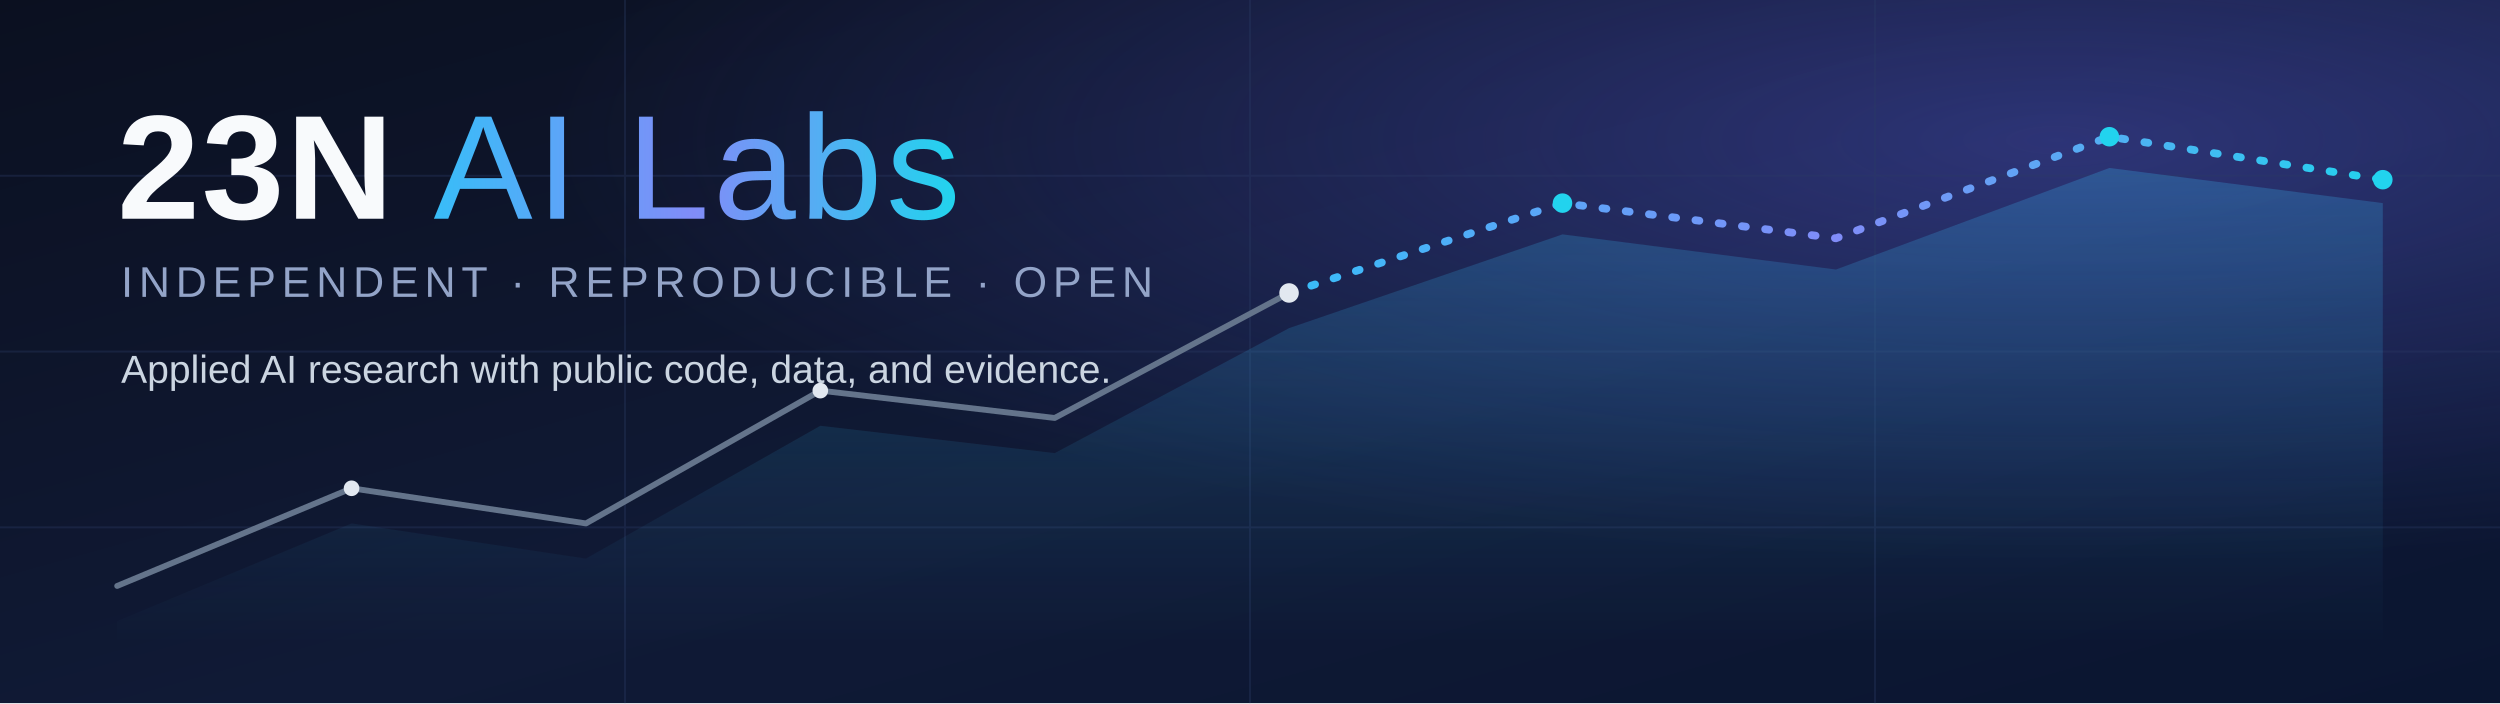
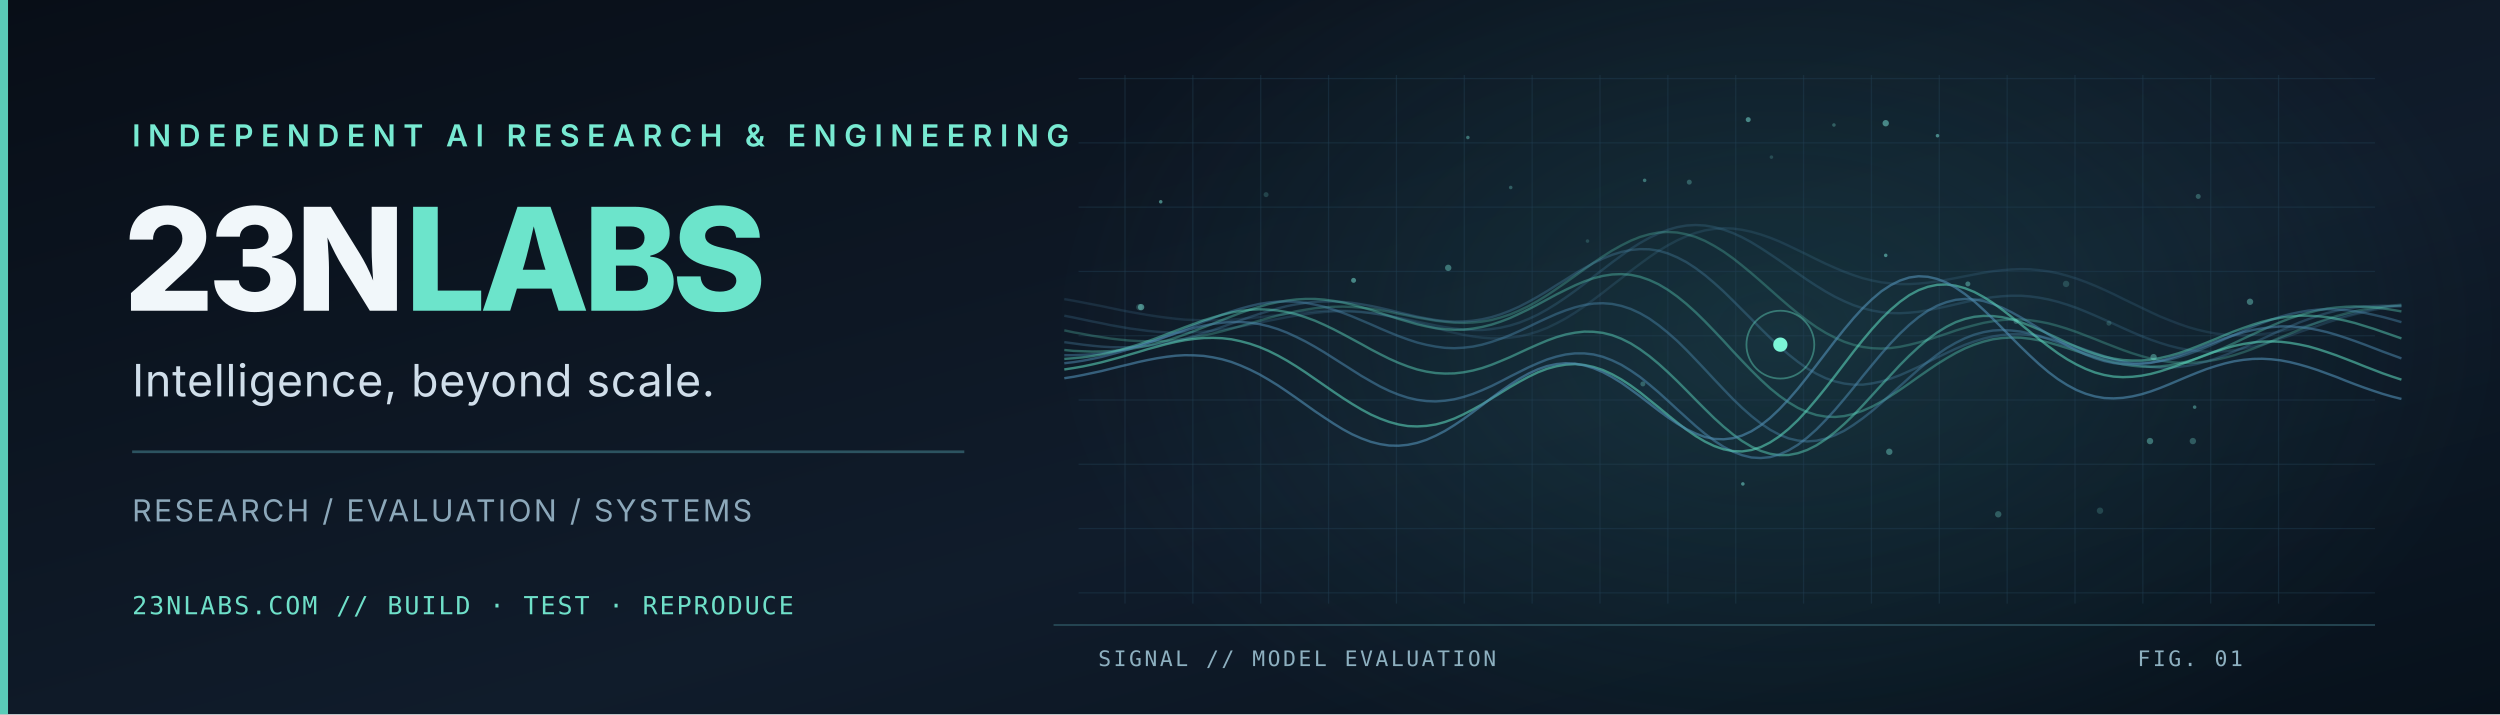
- <svg xmlns="http://www.w3.org/2000/svg" width="1280" height="360" viewBox="0 0 1280 360" role="img" aria-label="23N AI Labs — independent, reproducible AI research">
+ <svg xmlns="http://www.w3.org/2000/svg" width="1400" height="400" viewBox="0 0 1400 400" role="img" aria-labelledby="title desc">
  <defs>
    <linearGradient id="bg" x1="0" y1="0" x2="1" y2="1">
-       <stop offset="0" stop-color="#0b1020" />
-       <stop offset="0.55" stop-color="#101a36" />
-       <stop offset="1" stop-color="#0a1530" />
+       <stop stop-color="#080E17" />
+       <stop offset=".6" stop-color="#101C2B" />
+       <stop offset="1" stop-color="#07111B" />
    </linearGradient>
-     <linearGradient id="accent" x1="0" y1="0" x2="1" y2="0">
-       <stop offset="0" stop-color="#38bdf8" />
-       <stop offset="0.5" stop-color="#818cf8" />
-       <stop offset="1" stop-color="#22d3ee" />
+     <linearGradient id="signal" x1="0" y1="0" x2="1" y2="0">
+       <stop stop-color="#3E8C9F" />
+       <stop offset=".5" stop-color="#70EAD1" />
+       <stop offset="1" stop-color="#3A819B" />
    </linearGradient>
-     <linearGradient id="fill" x1="0" y1="0" x2="0" y2="1">
-       <stop offset="0" stop-color="#38bdf8" stop-opacity="0.28" />
-       <stop offset="1" stop-color="#38bdf8" stop-opacity="0" />
-     </linearGradient>
-     <radialGradient id="glow" cx="0.82" cy="0.2" r="0.6">
-       <stop offset="0" stop-color="#6366f1" stop-opacity="0.35" />
-       <stop offset="1" stop-color="#6366f1" stop-opacity="0" />
+     <radialGradient id="glow">
+       <stop stop-color="#2E817F" stop-opacity=".22" />
+       <stop offset="1" stop-color="#2E817F" stop-opacity="0" />
    </radialGradient>
+     <clipPath id="clip">
+       <rect x="0" y="0" width="1400" height="400" rx="0" />
+     </clipPath>
  </defs>
-   <rect width="1280" height="360" fill="url(#bg)" />
-   <rect width="1280" height="360" fill="url(#glow)" />
-   <g stroke="#2a3a64" stroke-width="1" opacity="0.35">
-     <line x1="0" y1="90" x2="1280" y2="90" />
-     <line x1="0" y1="180" x2="1280" y2="180" />
-     <line x1="0" y1="270" x2="1280" y2="270" />
-     <line x1="320" y1="0" x2="320" y2="360" />
-     <line x1="640" y1="0" x2="640" y2="360" />
-     <line x1="960" y1="0" x2="960" y2="360" />
+   <g clip-path="url(#clip)">
+     <rect width="1400" height="400" fill="url(#bg)" />
+     <ellipse cx="995" cy="185" rx="410" ry="270" fill="url(#glow)" />
+     <path d="M0 0V400" stroke="#63DFC8" stroke-width="9" opacity=".90" />
+     <g font-family="Inter,Segoe UI,Arial,sans-serif">
+       <text x="74" y="82" fill="#78EAD2" font-size="17" font-weight="600" letter-spacing="4.2">INDEPENDENT AI RESEARCH &amp; ENGINEERING</text>
+       <text x="69" y="174" fill="#F1F7FA" font-size="80" font-weight="800" letter-spacing="-3.5">23N<tspan fill="#6CE4CB"> LABS</tspan>
+       </text>
+       <text x="74" y="222" fill="#D0DEEA" font-size="25" font-weight="400" letter-spacing=".45">Intelligence, beyond scale.</text>
+       <path d="M74 253H540" stroke="#2C5360" stroke-width="1.5" />
+       <text x="74" y="292" fill="#8CA8BA" font-size="17" letter-spacing="1.3">RESEARCH  /  EVALUATION  /  SYSTEMS</text>
+       <text x="74" y="344" fill="#6FE0C9" font-size="14" font-family="Consolas,Menlo,monospace" letter-spacing="1.1">23NLABS.COM  //  BUILD · TEST · REPRODUCE</text>
+     </g>
+     <g opacity=".85">
+       <path d="M630 42V338" stroke="#214054" stroke-width=".65" opacity=".50" />
+       <path d="M668 42V338" stroke="#214054" stroke-width=".65" opacity=".50" />
+       <path d="M706 42V338" stroke="#214054" stroke-width=".65" opacity=".50" />
+       <path d="M744 42V338" stroke="#214054" stroke-width=".65" opacity=".50" />
+       <path d="M782 42V338" stroke="#214054" stroke-width=".65" opacity=".50" />
+       <path d="M820 42V338" stroke="#214054" stroke-width=".65" opacity=".50" />
+       <path d="M858 42V338" stroke="#214054" stroke-width=".65" opacity=".50" />
+       <path d="M896 42V338" stroke="#214054" stroke-width=".65" opacity=".50" />
+       <path d="M934 42V338" stroke="#214054" stroke-width=".65" opacity=".50" />
+       <path d="M972 42V338" stroke="#214054" stroke-width=".65" opacity=".50" />
+       <path d="M1010 42V338" stroke="#214054" stroke-width=".65" opacity=".50" />
+       <path d="M1048 42V338" stroke="#214054" stroke-width=".65" opacity=".50" />
+       <path d="M1086 42V338" stroke="#214054" stroke-width=".65" opacity=".50" />
+       <path d="M1124 42V338" stroke="#214054" stroke-width=".65" opacity=".50" />
+       <path d="M1162 42V338" stroke="#214054" stroke-width=".65" opacity=".50" />
+       <path d="M1200 42V338" stroke="#214054" stroke-width=".65" opacity=".50" />
+       <path d="M1238 42V338" stroke="#214054" stroke-width=".65" opacity=".50" />
+       <path d="M1276 42V338" stroke="#214054" stroke-width=".65" opacity=".50" />
+       <path d="M604 44H1330" stroke="#214054" stroke-width=".65" opacity=".50" />
+       <path d="M604 80H1330" stroke="#214054" stroke-width=".65" opacity=".50" />
+       <path d="M604 116H1330" stroke="#214054" stroke-width=".65" opacity=".50" />
+       <path d="M604 152H1330" stroke="#214054" stroke-width=".65" opacity=".50" />
+       <path d="M604 188H1330" stroke="#214054" stroke-width=".65" opacity=".50" />
+       <path d="M604 224H1330" stroke="#214054" stroke-width=".65" opacity=".50" />
+       <path d="M604 260H1330" stroke="#214054" stroke-width=".65" opacity=".50" />
+       <path d="M604 296H1330" stroke="#214054" stroke-width=".65" opacity=".50" />
+       <path d="M604 332H1330" stroke="#214054" stroke-width=".65" opacity=".50" />
+       <path d="M596.0,167.5 L601.2,168.4 L606.4,169.4 L611.6,170.4 L616.8,171.4 L622.0,172.5 L627.2,173.6 L632.4,174.6 L637.6,175.5 L642.8,176.4 L648.0,177.2 L653.2,177.9 L658.4,178.5 L663.6,179.0 L668.8,179.2 L674.0,179.4 L679.2,179.4 L684.4,179.3 L689.6,179.0 L694.8,178.6 L700.0,178.2 L705.2,177.6 L710.4,177.0 L715.6,176.4 L720.8,175.8 L726.0,175.2 L731.2,174.7 L736.4,174.3 L741.6,174.0 L746.8,173.9 L752.0,174.0 L757.2,174.2 L762.4,174.6 L767.6,175.3 L772.8,176.1 L778.0,177.1 L783.2,178.2 L788.4,179.5 L793.6,180.9 L798.8,182.3 L804.0,183.7 L809.2,185.1 L814.4,186.4 L819.6,187.5 L824.8,188.4 L830.0,189.1 L835.2,189.5 L840.4,189.5 L845.6,189.1 L850.8,188.4 L856.0,187.2 L861.2,185.6 L866.4,183.6 L871.6,181.1 L876.8,178.3 L882.0,175.1 L887.2,171.6 L892.4,167.8 L897.6,163.9 L902.8,159.8 L908.0,155.8 L913.2,151.7 L918.4,147.8 L923.6,144.0 L928.8,140.5 L934.0,137.4 L939.2,134.6 L944.4,132.3 L949.6,130.4 L954.8,129.0 L960.0,128.2 L965.2,127.8 L970.4,128.0 L975.6,128.7 L980.8,129.8 L986.0,131.3 L991.2,133.1 L996.4,135.2 L1001.6,137.6 L1006.8,140.1 L1012.0,142.6 L1017.2,145.2 L1022.4,147.7 L1027.6,150.0 L1032.8,152.2 L1038.0,154.1 L1043.2,155.8 L1048.4,157.1 L1053.6,158.1 L1058.8,158.7 L1064.0,159.1 L1069.2,159.1 L1074.4,158.8 L1079.6,158.3 L1084.8,157.6 L1090.0,156.7 L1095.2,155.7 L1100.4,154.7 L1105.6,153.7 L1110.8,152.7 L1116.0,151.9 L1121.2,151.3 L1126.4,150.9 L1131.6,150.7 L1136.8,150.8 L1142.0,151.3 L1147.2,152.0 L1152.4,153.0 L1157.6,154.4 L1162.8,156.0 L1168.0,157.9 L1173.2,160.0 L1178.4,162.3 L1183.6,164.7 L1188.8,167.3 L1194.0,169.8 L1199.2,172.3 L1204.4,174.8 L1209.6,177.2 L1214.8,179.3 L1220.0,181.3 L1225.2,183.1 L1230.4,184.6 L1235.6,185.8 L1240.8,186.8 L1246.0,187.4 L1251.2,187.8 L1256.4,187.8 L1261.6,187.6 L1266.8,187.1 L1272.0,186.5 L1277.2,185.6 L1282.4,184.5 L1287.6,183.3 L1292.8,182.1 L1298.0,180.7 L1303.2,179.3 L1308.4,178.0 L1313.6,176.6 L1318.8,175.4 L1324.0,174.1 L1329.2,173.0 L1334.4,172.0 L1339.6,171.2 L1344.8,170.4" stroke="#579BC3" stroke-opacity="0.190" stroke-width="1.35" fill="none" />
+       <path d="M596.0,176.8 L601.2,177.8 L606.4,178.9 L611.6,180.0 L616.8,181.0 L622.0,182.1 L627.2,183.0 L632.4,183.9 L637.6,184.6 L642.8,185.3 L648.0,185.8 L653.2,186.1 L658.4,186.3 L663.6,186.2 L668.8,186.1 L674.0,185.7 L679.2,185.2 L684.4,184.5 L689.6,183.7 L694.8,182.8 L700.0,181.8 L705.2,180.7 L710.4,179.6 L715.6,178.6 L720.8,177.6 L726.0,176.7 L731.2,175.9 L736.4,175.2 L741.6,174.7 L746.8,174.4 L752.0,174.3 L757.2,174.5 L762.4,174.8 L767.6,175.3 L772.8,176.0 L778.0,176.9 L783.2,177.9 L788.4,179.0 L793.6,180.1 L798.8,181.2 L804.0,182.3 L809.2,183.2 L814.4,184.0 L819.6,184.5 L824.8,184.8 L830.0,184.8 L835.2,184.3 L840.4,183.5 L845.6,182.3 L850.8,180.7 L856.0,178.6 L861.2,176.2 L866.4,173.3 L871.6,170.1 L876.8,166.6 L882.0,162.9 L887.2,159.0 L892.4,154.9 L897.6,150.9 L902.8,146.9 L908.0,143.1 L913.2,139.4 L918.4,136.1 L923.6,133.2 L928.8,130.7 L934.0,128.7 L939.2,127.2 L944.4,126.3 L949.6,126.0 L954.8,126.3 L960.0,127.2 L965.2,128.6 L970.4,130.5 L975.6,132.9 L980.8,135.7 L986.0,138.9 L991.2,142.3 L996.4,145.8 L1001.6,149.5 L1006.8,153.1 L1012.0,156.7 L1017.2,160.1 L1022.4,163.3 L1027.6,166.2 L1032.8,168.7 L1038.0,170.9 L1043.2,172.6 L1048.4,173.9 L1053.6,174.8 L1058.8,175.3 L1064.0,175.4 L1069.2,175.1 L1074.4,174.6 L1079.6,173.7 L1084.8,172.7 L1090.0,171.6 L1095.2,170.4 L1100.4,169.2 L1105.6,168.1 L1110.8,167.2 L1116.0,166.4 L1121.2,165.9 L1126.4,165.6 L1131.6,165.6 L1136.8,166.0 L1142.0,166.7 L1147.2,167.7 L1152.4,169.0 L1157.6,170.6 L1162.8,172.4 L1168.0,174.5 L1173.2,176.7 L1178.4,179.0 L1183.6,181.3 L1188.8,183.7 L1194.0,186.0 L1199.2,188.2 L1204.4,190.2 L1209.6,192.0 L1214.8,193.6 L1220.0,194.9 L1225.2,195.9 L1230.4,196.6 L1235.6,196.9 L1240.8,197.0 L1246.0,196.7 L1251.2,196.1 L1256.4,195.2 L1261.6,194.1 L1266.8,192.8 L1272.0,191.3 L1277.2,189.6 L1282.4,187.9 L1287.6,186.0 L1292.8,184.2 L1298.0,182.4 L1303.2,180.6 L1308.4,179.0 L1313.6,177.4 L1318.8,176.0 L1324.0,174.7 L1329.2,173.5 L1334.4,172.6 L1339.6,171.8 L1344.8,171.2" stroke="#579BC3" stroke-opacity="0.239" stroke-width="1.35" fill="none" />
+       <path d="M596.0,185.0 L601.2,186.1 L606.4,187.0 L611.6,188.0 L616.8,188.8 L622.0,189.6 L627.2,190.2 L632.4,190.7 L637.6,191.0 L642.8,191.1 L648.0,191.1 L653.2,190.9 L658.4,190.4 L663.6,189.8 L668.8,188.9 L674.0,187.9 L679.2,186.8 L684.4,185.5 L689.6,184.1 L694.8,182.6 L700.0,181.1 L705.2,179.6 L710.4,178.1 L715.6,176.7 L720.8,175.5 L726.0,174.3 L731.2,173.4 L736.4,172.6 L741.6,172.1 L746.8,171.8 L752.0,171.7 L757.2,171.9 L762.4,172.3 L767.6,172.9 L772.8,173.7 L778.0,174.6 L783.2,175.7 L788.4,176.7 L793.6,177.8 L798.8,178.7 L804.0,179.6 L809.2,180.2 L814.4,180.7 L819.6,180.8 L824.8,180.6 L830.0,180.1 L835.2,179.2 L840.4,177.8 L845.6,176.1 L850.8,173.9 L856.0,171.4 L861.2,168.5 L866.4,165.3 L871.6,161.8 L876.8,158.2 L882.0,154.5 L887.2,150.8 L892.4,147.1 L897.6,143.6 L902.8,140.3 L908.0,137.4 L913.2,134.8 L918.4,132.7 L923.6,131.2 L928.8,130.2 L934.0,129.9 L939.2,130.2 L944.4,131.2 L949.6,132.7 L954.8,134.9 L960.0,137.7 L965.2,140.9 L970.4,144.6 L975.6,148.7 L980.8,153.0 L986.0,157.5 L991.2,162.1 L996.4,166.7 L1001.6,171.2 L1006.8,175.5 L1012.0,179.5 L1017.2,183.2 L1022.4,186.4 L1027.6,189.1 L1032.8,191.4 L1038.0,193.1 L1043.2,194.3 L1048.4,195.0 L1053.6,195.2 L1058.8,194.9 L1064.0,194.2 L1069.2,193.1 L1074.4,191.8 L1079.6,190.3 L1084.8,188.6 L1090.0,186.9 L1095.2,185.1 L1100.4,183.5 L1105.6,182.1 L1110.8,180.8 L1116.0,179.9 L1121.2,179.2 L1126.4,178.9 L1131.6,178.9 L1136.8,179.3 L1142.0,180.1 L1147.2,181.1 L1152.4,182.5 L1157.6,184.1 L1162.8,185.9 L1168.0,187.9 L1173.2,189.9 L1178.4,192.0 L1183.6,194.0 L1188.8,196.0 L1194.0,197.8 L1199.2,199.4 L1204.4,200.8 L1209.6,201.9 L1214.8,202.7 L1220.0,203.1 L1225.2,203.2 L1230.4,203.0 L1235.6,202.4 L1240.8,201.5 L1246.0,200.3 L1251.2,198.9 L1256.4,197.2 L1261.6,195.3 L1266.8,193.3 L1272.0,191.1 L1277.2,188.9 L1282.4,186.8 L1287.6,184.6 L1292.8,182.5 L1298.0,180.5 L1303.2,178.7 L1308.4,177.0 L1313.6,175.6 L1318.8,174.3 L1324.0,173.2 L1329.2,172.4 L1334.4,171.7 L1339.6,171.3 L1344.8,171.0" stroke="#68F2D2" stroke-opacity="0.288" stroke-width="1.35" fill="none" />
+       <path d="M596.0,191.6 L601.2,192.3 L606.4,193.0 L611.6,193.6 L616.8,194.1 L622.0,194.4 L627.2,194.5 L632.4,194.4 L637.6,194.2 L642.8,193.7 L648.0,193.0 L653.2,192.1 L658.4,191.0 L663.6,189.7 L668.8,188.2 L674.0,186.6 L679.2,184.9 L684.4,183.1 L689.6,181.2 L694.8,179.4 L700.0,177.5 L705.2,175.8 L710.4,174.2 L715.6,172.7 L720.8,171.4 L726.0,170.4 L731.2,169.6 L736.4,169.0 L741.6,168.8 L746.8,168.8 L752.0,169.1 L757.2,169.6 L762.4,170.4 L767.6,171.3 L772.8,172.4 L778.0,173.6 L783.2,174.9 L788.4,176.1 L793.6,177.3 L798.8,178.3 L804.0,179.2 L809.2,179.8 L814.4,180.1 L819.6,180.0 L824.8,179.6 L830.0,178.8 L835.2,177.6 L840.4,176.0 L845.6,174.0 L850.8,171.7 L856.0,169.0 L861.2,166.1 L866.4,163.0 L871.6,159.7 L876.8,156.5 L882.0,153.2 L887.2,150.2 L892.4,147.3 L897.6,144.8 L902.8,142.7 L908.0,141.1 L913.2,140.0 L918.4,139.5 L923.6,139.6 L928.8,140.4 L934.0,141.9 L939.2,144.1 L944.4,146.8 L949.6,150.2 L954.8,154.1 L960.0,158.5 L965.2,163.2 L970.4,168.3 L975.6,173.5 L980.8,178.7 L986.0,184.0 L991.2,189.1 L996.4,194.0 L1001.6,198.5 L1006.8,202.6 L1012.0,206.3 L1017.2,209.3 L1022.4,211.8 L1027.6,213.6 L1032.8,214.8 L1038.0,215.4 L1043.2,215.4 L1048.4,214.7 L1053.6,213.6 L1058.8,212.0 L1064.0,210.1 L1069.2,207.8 L1074.4,205.4 L1079.6,202.8 L1084.8,200.2 L1090.0,197.7 L1095.2,195.3 L1100.4,193.1 L1105.6,191.2 L1110.8,189.6 L1116.0,188.4 L1121.2,187.6 L1126.4,187.2 L1131.6,187.2 L1136.8,187.6 L1142.0,188.4 L1147.2,189.5 L1152.4,190.8 L1157.6,192.4 L1162.8,194.1 L1168.0,195.9 L1173.2,197.7 L1178.4,199.4 L1183.6,201.1 L1188.8,202.6 L1194.0,203.8 L1199.2,204.8 L1204.4,205.5 L1209.6,205.9 L1214.8,205.9 L1220.0,205.5 L1225.2,204.8 L1230.4,203.8 L1235.6,202.4 L1240.8,200.8 L1246.0,198.9 L1251.2,196.8 L1256.4,194.6 L1261.6,192.2 L1266.8,189.8 L1272.0,187.4 L1277.2,185.0 L1282.4,182.8 L1287.6,180.6 L1292.8,178.7 L1298.0,176.9 L1303.2,175.3 L1308.4,174.0 L1313.6,173.0 L1318.8,172.2 L1324.0,171.6 L1329.2,171.3 L1334.4,171.2 L1339.6,171.3 L1344.8,171.6" stroke="#579BC3" stroke-opacity="0.337" stroke-width="1.35" fill="none" />
+       <path d="M596.0,196.0 L601.2,196.5 L606.4,196.7 L611.6,196.9 L616.8,196.8 L622.0,196.6 L627.2,196.1 L632.4,195.5 L637.6,194.6 L642.8,193.5 L648.0,192.2 L653.2,190.8 L658.4,189.1 L663.6,187.3 L668.8,185.3 L674.0,183.3 L679.2,181.3 L684.4,179.2 L689.6,177.2 L694.8,175.2 L700.0,173.4 L705.2,171.8 L710.4,170.3 L715.6,169.2 L720.8,168.3 L726.0,167.7 L731.2,167.4 L736.4,167.4 L741.6,167.8 L746.8,168.5 L752.0,169.4 L757.2,170.6 L762.4,172.0 L767.6,173.5 L772.8,175.2 L778.0,176.9 L783.2,178.6 L788.4,180.1 L793.6,181.6 L798.8,182.8 L804.0,183.8 L809.2,184.4 L814.4,184.7 L819.6,184.6 L824.8,184.0 L830.0,183.1 L835.2,181.8 L840.4,180.1 L845.6,178.1 L850.8,175.7 L856.0,173.2 L861.2,170.5 L866.4,167.7 L871.6,164.9 L876.8,162.3 L882.0,159.8 L887.2,157.6 L892.4,155.8 L897.6,154.5 L902.8,153.7 L908.0,153.5 L913.2,153.9 L918.4,155.0 L923.6,156.8 L928.8,159.2 L934.0,162.3 L939.2,166.0 L944.4,170.2 L949.6,174.9 L954.8,180.0 L960.0,185.4 L965.2,190.9 L970.4,196.6 L975.6,202.1 L980.8,207.5 L986.0,212.6 L991.2,217.4 L996.4,221.6 L1001.6,225.3 L1006.8,228.4 L1012.0,230.7 L1017.2,232.4 L1022.4,233.3 L1027.6,233.5 L1032.8,233.0 L1038.0,231.8 L1043.2,230.0 L1048.4,227.7 L1053.6,224.9 L1058.8,221.7 L1064.0,218.3 L1069.2,214.7 L1074.4,211.0 L1079.6,207.4 L1084.8,203.9 L1090.0,200.7 L1095.2,197.7 L1100.4,195.1 L1105.6,193.0 L1110.8,191.3 L1116.0,190.0 L1121.2,189.3 L1126.4,189.0 L1131.6,189.1 L1136.8,189.7 L1142.0,190.6 L1147.2,191.8 L1152.4,193.3 L1157.6,194.9 L1162.8,196.6 L1168.0,198.4 L1173.2,200.0 L1178.4,201.6 L1183.6,202.9 L1188.8,204.0 L1194.0,204.8 L1199.2,205.3 L1204.4,205.4 L1209.6,205.2 L1214.8,204.6 L1220.0,203.6 L1225.2,202.3 L1230.4,200.7 L1235.6,198.8 L1240.8,196.7 L1246.0,194.5 L1251.2,192.1 L1256.4,189.6 L1261.6,187.2 L1266.8,184.8 L1272.0,182.5 L1277.2,180.3 L1282.4,178.3 L1287.6,176.6 L1292.8,175.1 L1298.0,173.8 L1303.2,172.8 L1308.4,172.2 L1313.6,171.8 L1318.8,171.6 L1324.0,171.8 L1329.2,172.1 L1334.4,172.7 L1339.6,173.5 L1344.8,174.4" stroke="#68F2D2" stroke-opacity="0.386" stroke-width="1.35" fill="none" />
+       <path d="M596.0,198.9 L601.2,198.9 L606.4,198.7 L611.6,198.4 L616.8,197.9 L622.0,197.1 L627.2,196.2 L632.4,195.0 L637.6,193.7 L642.8,192.1 L648.0,190.4 L653.2,188.5 L658.4,186.5 L663.6,184.4 L668.8,182.3 L674.0,180.2 L679.2,178.2 L684.4,176.2 L689.6,174.4 L694.8,172.8 L700.0,171.4 L705.2,170.2 L710.4,169.4 L715.6,168.9 L720.8,168.8 L726.0,169.0 L731.2,169.6 L736.4,170.6 L741.6,171.8 L746.8,173.4 L752.0,175.2 L757.2,177.2 L762.4,179.4 L767.6,181.6 L772.8,183.9 L778.0,186.1 L783.2,188.2 L788.4,190.1 L793.6,191.8 L798.8,193.1 L804.0,194.1 L809.2,194.8 L814.4,195.0 L819.6,194.7 L824.8,194.1 L830.0,193.0 L835.2,191.5 L840.4,189.7 L845.6,187.7 L850.8,185.4 L856.0,183.0 L861.2,180.5 L866.4,178.1 L871.6,175.8 L876.8,173.8 L882.0,172.1 L887.2,170.8 L892.4,170.0 L897.6,169.8 L902.8,170.2 L908.0,171.3 L913.2,173.0 L918.4,175.4 L923.6,178.4 L928.8,182.1 L934.0,186.3 L939.2,190.9 L944.4,196.0 L949.6,201.4 L954.8,206.9 L960.0,212.5 L965.2,218.0 L970.4,223.4 L975.6,228.4 L980.8,233.0 L986.0,237.1 L991.2,240.6 L996.4,243.4 L1001.6,245.5 L1006.8,246.7 L1012.0,247.2 L1017.2,246.8 L1022.4,245.6 L1027.6,243.7 L1032.8,241.2 L1038.0,237.9 L1043.2,234.2 L1048.4,230.1 L1053.6,225.6 L1058.8,220.9 L1064.0,216.2 L1069.2,211.5 L1074.4,206.9 L1079.6,202.6 L1084.8,198.6 L1090.0,195.0 L1095.2,192.0 L1100.4,189.4 L1105.6,187.4 L1110.8,186.0 L1116.0,185.1 L1121.2,184.8 L1126.4,185.1 L1131.6,185.7 L1136.8,186.8 L1142.0,188.2 L1147.2,189.9 L1152.4,191.7 L1157.6,193.6 L1162.8,195.5 L1168.0,197.4 L1173.2,199.1 L1178.4,200.5 L1183.6,201.7 L1188.8,202.6 L1194.0,203.1 L1199.2,203.2 L1204.4,203.0 L1209.6,202.3 L1214.8,201.4 L1220.0,200.0 L1225.2,198.4 L1230.4,196.5 L1235.6,194.4 L1240.8,192.2 L1246.0,189.8 L1251.2,187.5 L1256.4,185.2 L1261.6,182.9 L1266.8,180.9 L1272.0,179.0 L1277.2,177.3 L1282.4,175.9 L1287.6,174.8 L1292.8,173.9 L1298.0,173.4 L1303.2,173.2 L1308.4,173.3 L1313.6,173.7 L1318.8,174.3 L1324.0,175.2 L1329.2,176.3 L1334.4,177.5 L1339.6,178.9 L1344.8,180.4" stroke="#579BC3" stroke-opacity="0.435" stroke-width="1.35" fill="none" />
+       <path d="M596.0,201.0 L601.2,200.6 L606.4,200.1 L611.6,199.4 L616.8,198.5 L622.0,197.4 L627.2,196.0 L632.4,194.5 L637.6,192.9 L642.8,191.1 L648.0,189.2 L653.2,187.2 L658.4,185.2 L663.6,183.2 L668.8,181.3 L674.0,179.4 L679.2,177.8 L684.4,176.3 L689.6,175.0 L694.8,174.1 L700.0,173.5 L705.2,173.2 L710.4,173.4 L715.6,173.9 L720.8,174.8 L726.0,176.0 L731.2,177.7 L736.4,179.6 L741.6,181.9 L746.8,184.4 L752.0,187.1 L757.2,189.9 L762.4,192.7 L767.6,195.6 L772.8,198.3 L778.0,200.9 L783.2,203.2 L788.4,205.2 L793.6,206.9 L798.8,208.1 L804.0,208.9 L809.2,209.2 L814.4,209.1 L819.6,208.5 L824.8,207.5 L830.0,206.1 L835.2,204.3 L840.4,202.2 L845.6,200.0 L850.8,197.6 L856.0,195.2 L861.2,192.9 L866.4,190.7 L871.6,188.8 L876.8,187.3 L882.0,186.3 L887.2,185.7 L892.4,185.8 L897.6,186.4 L902.8,187.7 L908.0,189.7 L913.2,192.3 L918.4,195.6 L923.6,199.4 L928.8,203.7 L934.0,208.4 L939.2,213.4 L944.4,218.6 L949.6,223.9 L954.8,229.1 L960.0,234.2 L965.2,238.9 L970.4,243.2 L975.6,247.0 L980.8,250.1 L986.0,252.5 L991.2,254.1 L996.4,254.9 L1001.6,254.8 L1006.8,253.8 L1012.0,252.0 L1017.2,249.4 L1022.4,246.0 L1027.6,242.0 L1032.8,237.4 L1038.0,232.4 L1043.2,227.0 L1048.4,221.3 L1053.6,215.6 L1058.8,210.0 L1064.0,204.4 L1069.2,199.2 L1074.4,194.4 L1079.6,190.0 L1084.8,186.2 L1090.0,183.0 L1095.2,180.4 L1100.4,178.6 L1105.6,177.4 L1110.8,176.9 L1116.0,177.0 L1121.2,177.6 L1126.4,178.8 L1131.6,180.4 L1136.8,182.4 L1142.0,184.6 L1147.2,187.0 L1152.4,189.4 L1157.6,191.9 L1162.8,194.2 L1168.0,196.3 L1173.2,198.1 L1178.4,199.7 L1183.6,200.8 L1188.8,201.6 L1194.0,201.9 L1199.2,201.9 L1204.4,201.4 L1209.6,200.5 L1214.8,199.3 L1220.0,197.8 L1225.2,196.0 L1230.4,194.0 L1235.6,191.9 L1240.8,189.8 L1246.0,187.6 L1251.2,185.5 L1256.4,183.6 L1261.6,181.8 L1266.8,180.2 L1272.0,178.9 L1277.2,177.9 L1282.4,177.2 L1287.6,176.8 L1292.8,176.8 L1298.0,177.1 L1303.2,177.6 L1308.4,178.5 L1313.6,179.6 L1318.8,180.9 L1324.0,182.5 L1329.2,184.1 L1334.4,185.9 L1339.6,187.7 L1344.8,189.5" stroke="#68F2D2" stroke-opacity="0.484" stroke-width="1.35" fill="none" />
+       <path d="M596.0,203.4 L601.2,202.8 L606.4,202.0 L611.6,201.0 L616.8,199.9 L622.0,198.5 L627.2,197.1 L632.4,195.5 L637.6,193.8 L642.8,192.0 L648.0,190.2 L653.2,188.4 L658.4,186.7 L663.6,185.1 L668.8,183.6 L674.0,182.4 L679.2,181.4 L684.4,180.7 L689.6,180.3 L694.8,180.3 L700.0,180.7 L705.2,181.5 L710.4,182.7 L715.6,184.3 L720.8,186.3 L726.0,188.7 L731.2,191.3 L736.4,194.2 L741.6,197.3 L746.8,200.6 L752.0,203.9 L757.2,207.2 L762.4,210.5 L767.6,213.5 L772.8,216.4 L778.0,218.9 L783.2,221.0 L788.4,222.7 L793.6,223.9 L798.8,224.6 L804.0,224.8 L809.2,224.4 L814.4,223.6 L819.6,222.3 L824.8,220.6 L830.0,218.5 L835.2,216.2 L840.4,213.6 L845.6,210.9 L850.8,208.3 L856.0,205.7 L861.2,203.4 L866.4,201.3 L871.6,199.7 L876.8,198.5 L882.0,197.9 L887.2,197.9 L892.4,198.5 L897.6,199.8 L902.8,201.8 L908.0,204.3 L913.2,207.5 L918.4,211.1 L923.6,215.3 L928.8,219.7 L934.0,224.4 L939.2,229.2 L944.4,233.9 L949.6,238.6 L954.8,242.9 L960.0,246.8 L965.2,250.2 L970.4,252.9 L975.6,254.9 L980.8,256.2 L986.0,256.5 L991.2,256.0 L996.4,254.5 L1001.6,252.2 L1006.8,249.1 L1012.0,245.1 L1017.2,240.5 L1022.4,235.2 L1027.6,229.5 L1032.8,223.4 L1038.0,217.1 L1043.2,210.6 L1048.4,204.3 L1053.6,198.1 L1058.8,192.2 L1064.0,186.8 L1069.2,181.9 L1074.4,177.6 L1079.6,174.0 L1084.8,171.2 L1090.0,169.2 L1095.2,167.9 L1100.4,167.4 L1105.6,167.7 L1110.8,168.6 L1116.0,170.2 L1121.2,172.3 L1126.4,174.8 L1131.6,177.7 L1136.8,180.8 L1142.0,184.0 L1147.2,187.3 L1152.4,190.5 L1157.6,193.5 L1162.8,196.2 L1168.0,198.6 L1173.2,200.6 L1178.4,202.2 L1183.6,203.3 L1188.8,203.9 L1194.0,204.1 L1199.2,203.8 L1204.4,203.2 L1209.6,202.1 L1214.8,200.7 L1220.0,199.1 L1225.2,197.2 L1230.4,195.3 L1235.6,193.3 L1240.8,191.3 L1246.0,189.4 L1251.2,187.7 L1256.4,186.1 L1261.6,184.8 L1266.8,183.9 L1272.0,183.2 L1277.2,182.8 L1282.4,182.8 L1287.6,183.2 L1292.8,183.8 L1298.0,184.8 L1303.2,186.0 L1308.4,187.5 L1313.6,189.2 L1318.8,191.0 L1324.0,192.9 L1329.2,194.9 L1334.4,196.9 L1339.6,198.8 L1344.8,200.7" stroke="#579BC3" stroke-opacity="0.533" stroke-width="1.35" fill="none" />
+       <path d="M596.0,206.9 L601.2,206.1 L606.4,205.2 L611.6,204.1 L616.8,202.9 L622.0,201.5 L627.2,200.1 L632.4,198.6 L637.6,197.1 L642.8,195.5 L648.0,194.1 L653.2,192.7 L658.4,191.5 L663.6,190.5 L668.8,189.8 L674.0,189.3 L679.2,189.2 L684.4,189.4 L689.6,190.0 L694.8,191.1 L700.0,192.5 L705.2,194.3 L710.4,196.5 L715.6,199.1 L720.8,202.0 L726.0,205.2 L731.2,208.6 L736.4,212.2 L741.6,215.8 L746.8,219.4 L752.0,222.9 L757.2,226.2 L762.4,229.3 L767.6,232.1 L772.8,234.4 L778.0,236.3 L783.2,237.7 L788.4,238.6 L793.6,238.8 L798.8,238.5 L804.0,237.7 L809.2,236.3 L814.4,234.4 L819.6,232.0 L824.8,229.3 L830.0,226.4 L835.2,223.2 L840.4,220.0 L845.6,216.8 L850.8,213.8 L856.0,211.0 L861.2,208.5 L866.4,206.5 L871.6,205.1 L876.8,204.2 L882.0,203.9 L887.2,204.4 L892.4,205.5 L897.6,207.2 L902.8,209.6 L908.0,212.5 L913.2,215.9 L918.4,219.7 L923.6,223.9 L928.8,228.1 L934.0,232.4 L939.2,236.6 L944.4,240.6 L949.6,244.2 L954.8,247.3 L960.0,249.8 L965.2,251.6 L970.4,252.6 L975.6,252.8 L980.8,252.0 L986.0,250.4 L991.2,247.8 L996.4,244.4 L1001.6,240.2 L1006.8,235.3 L1012.0,229.7 L1017.2,223.6 L1022.4,217.2 L1027.6,210.5 L1032.8,203.7 L1038.0,196.9 L1043.2,190.4 L1048.4,184.2 L1053.6,178.5 L1058.8,173.4 L1064.0,169.0 L1069.2,165.3 L1074.4,162.5 L1079.6,160.6 L1084.8,159.5 L1090.0,159.3 L1095.2,160.0 L1100.4,161.4 L1105.6,163.5 L1110.8,166.3 L1116.0,169.6 L1121.2,173.4 L1126.4,177.4 L1131.6,181.6 L1136.8,185.8 L1142.0,190.0 L1147.2,194.0 L1152.4,197.8 L1157.6,201.2 L1162.8,204.1 L1168.0,206.6 L1173.2,208.6 L1178.4,210.0 L1183.6,210.9 L1188.8,211.2 L1194.0,211.0 L1199.2,210.4 L1204.4,209.4 L1209.6,208.0 L1214.8,206.3 L1220.0,204.5 L1225.2,202.6 L1230.4,200.6 L1235.6,198.6 L1240.8,196.8 L1246.0,195.2 L1251.2,193.7 L1256.4,192.6 L1261.6,191.8 L1266.8,191.3 L1272.0,191.2 L1277.2,191.4 L1282.4,192.0 L1287.6,192.9 L1292.8,194.0 L1298.0,195.5 L1303.2,197.2 L1308.4,199.0 L1313.6,201.0 L1318.8,203.0 L1324.0,205.1 L1329.2,207.1 L1334.4,209.1 L1339.6,210.9 L1344.8,212.6" stroke="#68F2D2" stroke-opacity="0.582" stroke-width="1.35" fill="none" />
+       <path d="M596.0,211.8 L601.2,211.0 L606.4,210.0 L611.6,208.9 L616.8,207.8 L622.0,206.5 L627.2,205.2 L632.4,204.0 L637.6,202.7 L642.8,201.6 L648.0,200.6 L653.2,199.8 L658.4,199.2 L663.6,198.9 L668.8,199.0 L674.0,199.3 L679.2,200.1 L684.4,201.2 L689.6,202.7 L694.8,204.7 L700.0,207.0 L705.2,209.6 L710.4,212.6 L715.6,215.8 L720.8,219.3 L726.0,222.9 L731.2,226.6 L736.4,230.3 L741.6,233.8 L746.8,237.2 L752.0,240.4 L757.2,243.2 L762.4,245.5 L767.6,247.4 L772.8,248.7 L778.0,249.5 L783.2,249.6 L788.4,249.1 L793.6,248.0 L798.8,246.3 L804.0,244.0 L809.2,241.3 L814.4,238.1 L819.6,234.6 L824.8,230.8 L830.0,226.9 L835.2,222.9 L840.4,219.1 L845.6,215.5 L850.8,212.1 L856.0,209.2 L861.2,206.8 L866.4,205.0 L871.6,203.9 L876.8,203.4 L882.0,203.6 L887.2,204.6 L892.4,206.2 L897.6,208.4 L902.8,211.2 L908.0,214.4 L913.2,218.1 L918.4,221.9 L923.6,225.9 L928.8,229.9 L934.0,233.7 L939.2,237.2 L944.4,240.3 L949.6,242.8 L954.8,244.7 L960.0,245.8 L965.2,246.0 L970.4,245.4 L975.6,243.9 L980.8,241.5 L986.0,238.2 L991.2,234.1 L996.4,229.2 L1001.6,223.7 L1006.8,217.7 L1012.0,211.2 L1017.2,204.5 L1022.4,197.7 L1027.6,190.9 L1032.8,184.4 L1038.0,178.2 L1043.2,172.5 L1048.4,167.5 L1053.6,163.1 L1058.8,159.7 L1064.0,157.1 L1069.2,155.4 L1074.4,154.7 L1079.6,155.0 L1084.8,156.2 L1090.0,158.2 L1095.2,161.1 L1100.4,164.7 L1105.6,168.8 L1110.8,173.5 L1116.0,178.5 L1121.2,183.7 L1126.4,189.0 L1131.6,194.2 L1136.8,199.2 L1142.0,204.0 L1147.2,208.4 L1152.4,212.3 L1157.6,215.6 L1162.8,218.4 L1168.0,220.5 L1173.2,222.0 L1178.4,222.9 L1183.6,223.1 L1188.8,222.8 L1194.0,222.0 L1199.2,220.8 L1204.4,219.2 L1209.6,217.3 L1214.8,215.2 L1220.0,213.0 L1225.2,210.8 L1230.4,208.7 L1235.6,206.7 L1240.8,205.0 L1246.0,203.5 L1251.2,202.3 L1256.4,201.5 L1261.6,201.0 L1266.8,200.9 L1272.0,201.2 L1277.2,201.8 L1282.4,202.8 L1287.6,204.1 L1292.8,205.6 L1298.0,207.3 L1303.2,209.2 L1308.4,211.1 L1313.6,213.2 L1318.8,215.2 L1324.0,217.1 L1329.2,218.9 L1334.4,220.6 L1339.6,222.1 L1344.8,223.4" stroke="#579BC3" stroke-opacity="0.631" stroke-width="1.35" fill="none" />
+       <circle cx="921" cy="101" r="1" fill="#7BE6D8" opacity="0.48" />
+       <circle cx="1058" cy="253" r="1.8" fill="#7BE6D8" opacity="0.48" />
+       <circle cx="758" cy="157" r="1.4" fill="#7BE6D8" opacity="0.6" />
+       <circle cx="639" cy="172" r="1.8" fill="#7BE6D8" opacity="0.6" />
+       <circle cx="650" cy="113" r="1" fill="#7BE6D8" opacity="0.6" />
+       <circle cx="1056" cy="69" r="1.8" fill="#7BE6D8" opacity="0.6" />
+       <circle cx="992" cy="88" r="1" fill="#7BE6D8" opacity="0.23" />
+       <circle cx="1228" cy="247" r="1.8" fill="#7BE6D8" opacity="0.35" />
+       <circle cx="1260" cy="169" r="1.8" fill="#7BE6D8" opacity="0.48" />
+       <circle cx="1204" cy="247" r="1.8" fill="#7BE6D8" opacity="0.48" />
+       <circle cx="946" cy="102" r="1.4" fill="#7BE6D8" opacity="0.35" />
+       <circle cx="1119" cy="288" r="1.8" fill="#7BE6D8" opacity="0.35" />
+       <circle cx="811" cy="150" r="1.8" fill="#7BE6D8" opacity="0.48" />
+       <circle cx="1157" cy="159" r="1.8" fill="#7BE6D8" opacity="0.23" />
+       <circle cx="709" cy="109" r="1.4" fill="#7BE6D8" opacity="0.23" />
+       <circle cx="1206" cy="200" r="1.8" fill="#7BE6D8" opacity="0.48" />
+       <circle cx="1229" cy="228" r="1" fill="#7BE6D8" opacity="0.48" />
+       <circle cx="920" cy="215" r="1.4" fill="#7BE6D8" opacity="0.35" />
+       <circle cx="889" cy="135" r="1" fill="#7BE6D8" opacity="0.23" />
+       <circle cx="1129" cy="180" r="1.4" fill="#7BE6D8" opacity="0.35" />
+       <circle cx="1231" cy="110" r="1.4" fill="#7BE6D8" opacity="0.35" />
+       <circle cx="1085" cy="76" r="1" fill="#7BE6D8" opacity="0.6" />
+       <circle cx="1027" cy="70" r="1" fill="#7BE6D8" opacity="0.35" />
+       <circle cx="638" cy="172" r="1.8" fill="#7BE6D8" opacity="0.23" />
+       <circle cx="1176" cy="286" r="1.8" fill="#7BE6D8" opacity="0.23" />
+       <circle cx="979" cy="67" r="1.4" fill="#7BE6D8" opacity="0.6" />
+       <circle cx="822" cy="77" r="1" fill="#7BE6D8" opacity="0.48" />
+       <circle cx="1102" cy="159" r="1.4" fill="#7BE6D8" opacity="0.48" />
+       <circle cx="846" cy="105" r="1" fill="#7BE6D8" opacity="0.35" />
+       <circle cx="1181" cy="181" r="1.4" fill="#7BE6D8" opacity="0.23" />
+       <circle cx="1056" cy="143" r="1" fill="#7BE6D8" opacity="0.6" />
+       <circle cx="976" cy="271" r="1" fill="#7BE6D8" opacity="0.6" />
+     </g>
+     <path d="M590 350H1330" stroke="#2C5360" stroke-width="1" opacity=".8" />
+     <g font-family="Consolas,Menlo,monospace" font-size="12" fill="#8DB0C0" letter-spacing="1.4">
+       <text x="615" y="373">SIGNAL // MODEL EVALUATION</text>
+       <text x="1197" y="373">FIG. 01</text>
+     </g>
+     <circle cx="997" cy="193" r="4" fill="#7CF6D7" />
+     <circle cx="997" cy="193" r="19" stroke="#6DF1D1" stroke-opacity=".38" fill="none" />
  </g>
-   <path d="M60 300 L180 250 L300 268 L420 200 L540 214 L660 150" fill="none" stroke="#64748b" stroke-width="3" stroke-linecap="round" stroke-linejoin="round" />
-   <path d="M60 318 L180 268 L300 286 L420 218 L540 232 L660 168 L800 120 L940 138 L1080 86 L1220 104 L1220 330 L60 330 Z" fill="url(#fill)" opacity="0.9" />
-   <path d="M660 150 L800 104 L940 122 L1080 70 L1220 92" fill="none" stroke="url(#accent)" stroke-width="4" stroke-linecap="round" stroke-linejoin="round" stroke-dasharray="2 10" />
-   <g fill="#e2e8f0">
-     <circle cx="180" cy="250" r="4" />
-     <circle cx="420" cy="200" r="4" />
-     <circle cx="660" cy="150" r="5" />
-   </g>
-   <g fill="#22d3ee">
-     <circle cx="800" cy="104" r="5" />
-     <circle cx="1080" cy="70" r="5" />
-     <circle cx="1220" cy="92" r="5" />
-   </g>
-   <g font-family="'Segoe UI', 'Helvetica Neue', Arial, sans-serif">
-     <text x="60" y="112" font-size="76" font-weight="700" fill="#f8fafc" letter-spacing="1">23N</text>
-     <text x="222" y="112" font-size="76" font-weight="300" fill="url(#accent)" letter-spacing="2">AI Labs</text>
-     <text x="62" y="152" font-size="22" font-weight="500" fill="#93a4c8" letter-spacing="3">INDEPENDENT · REPRODUCIBLE · OPEN</text>
-   </g>
-   <text x="62" y="196" font-family="'Segoe UI', 'Helvetica Neue', Arial, sans-serif" font-size="20" fill="#cbd5e1">Applied AI research with public code, data, and evidence.</text>
</svg>
